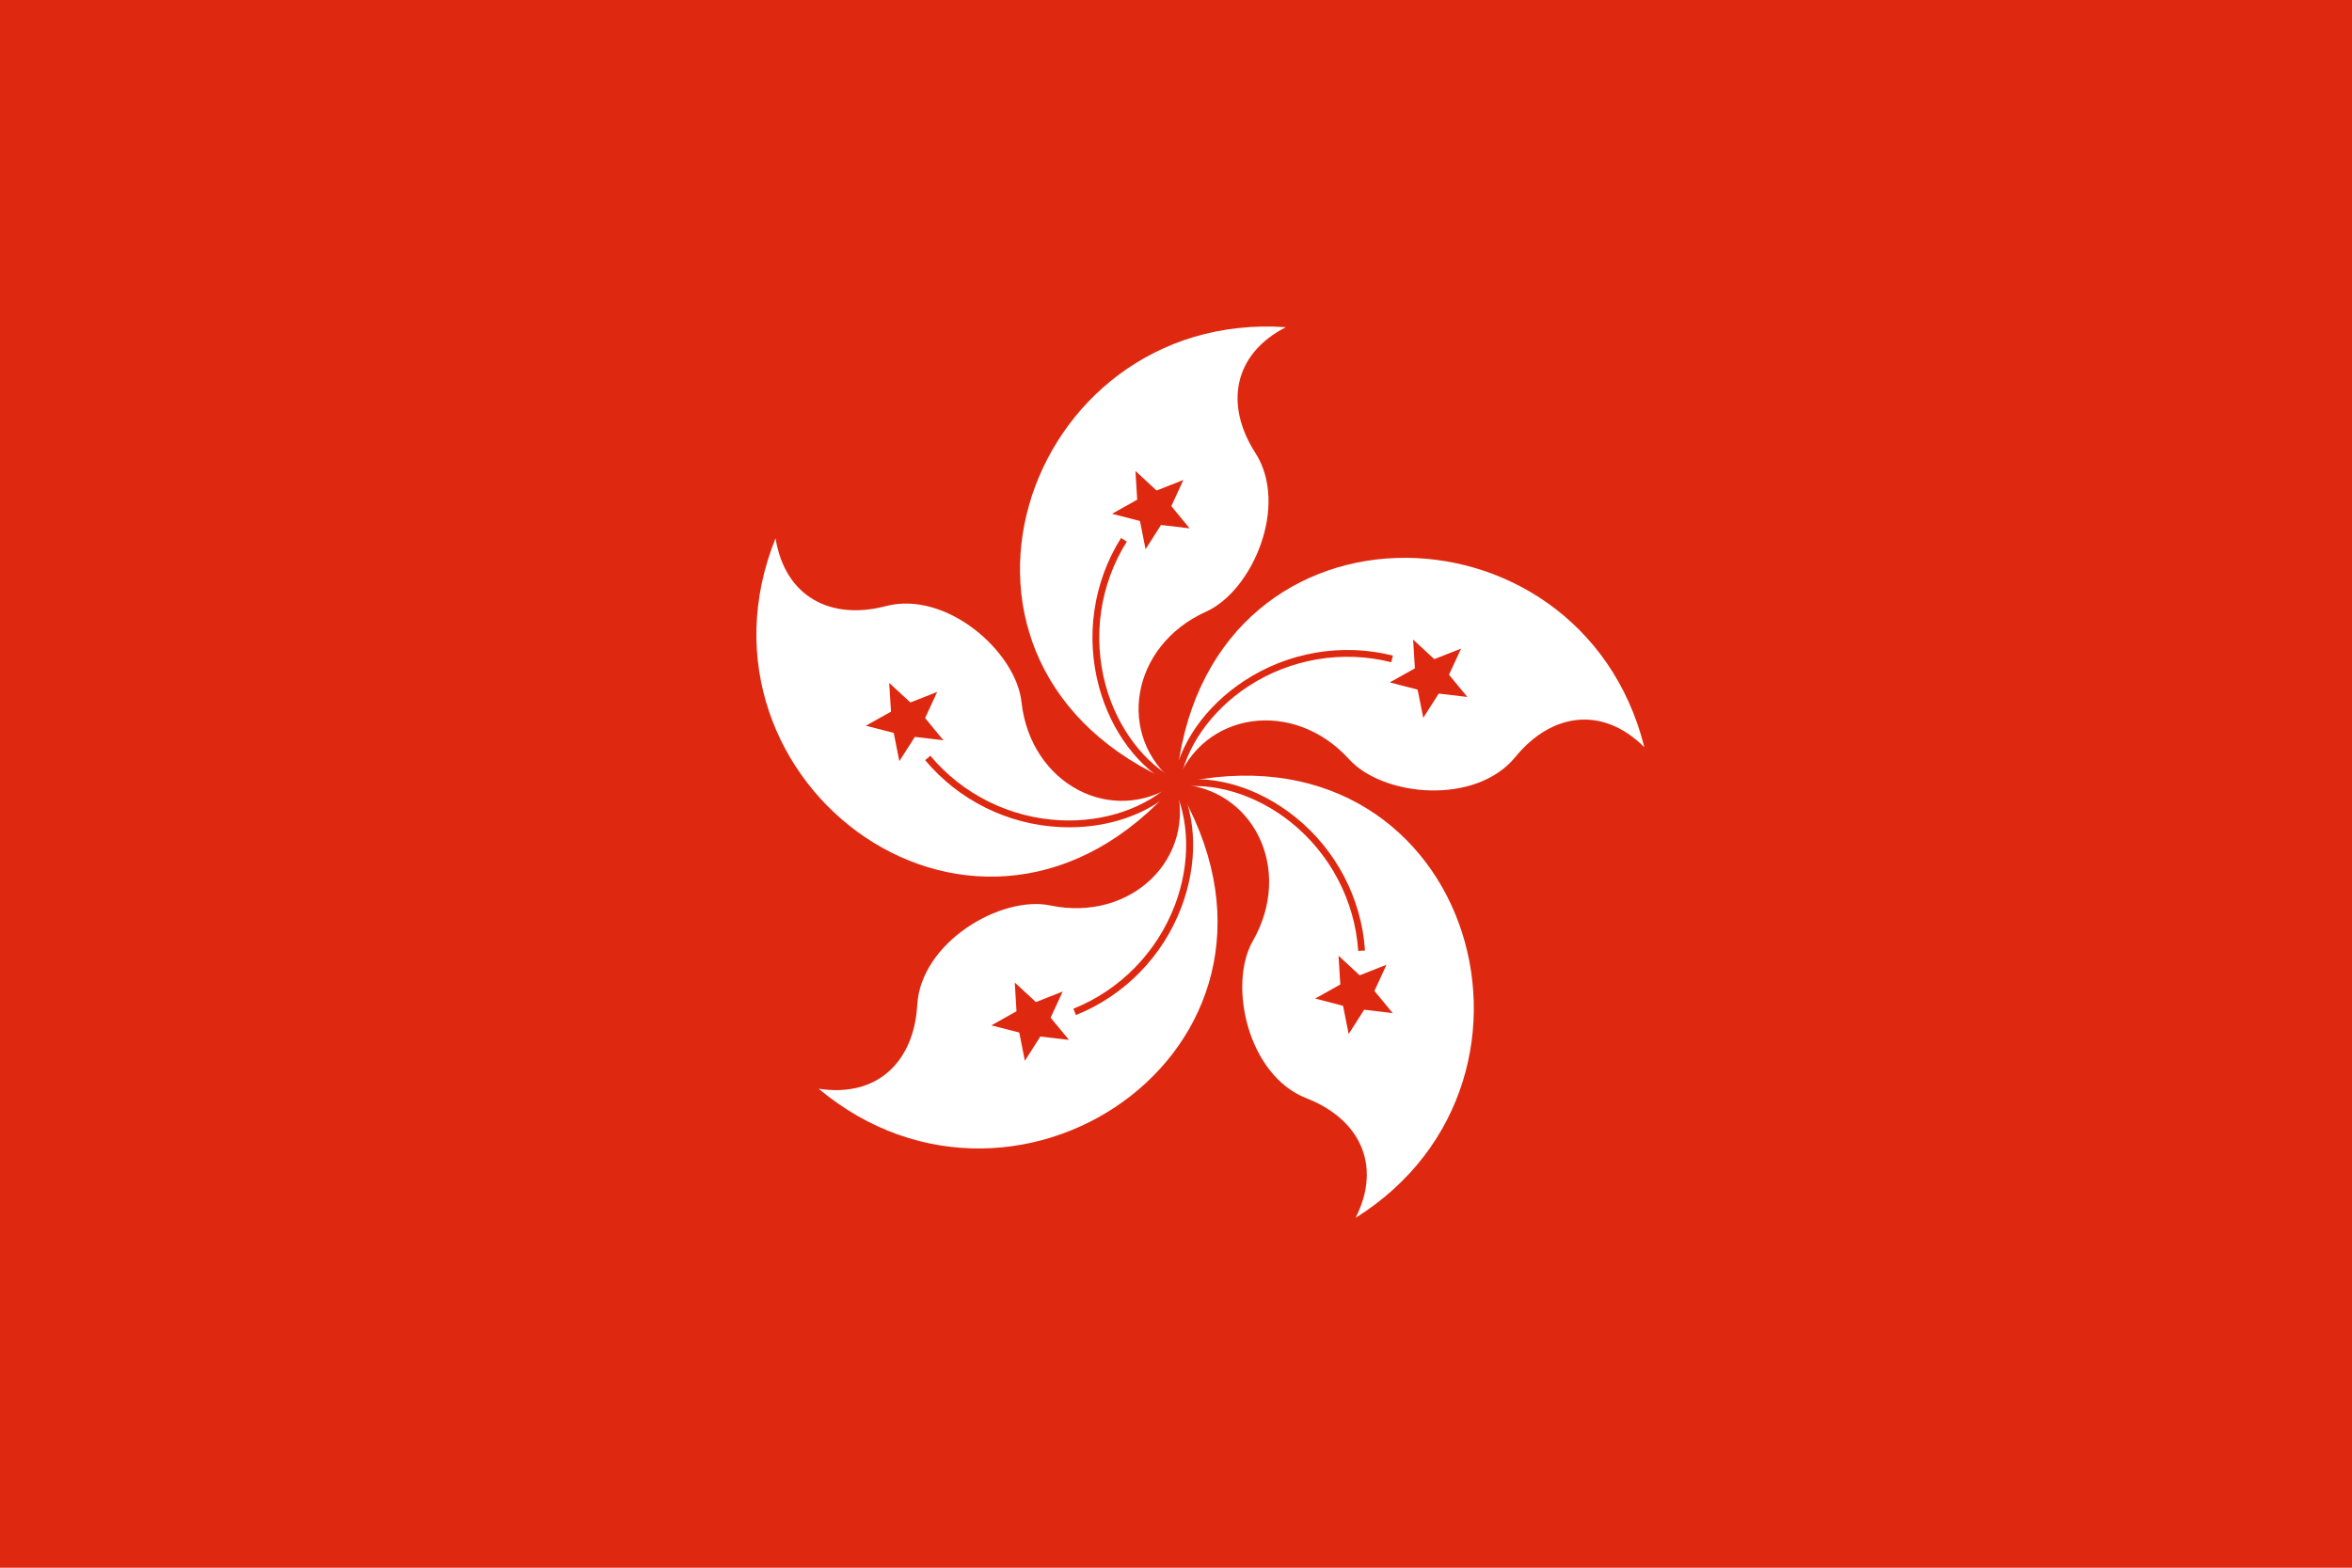
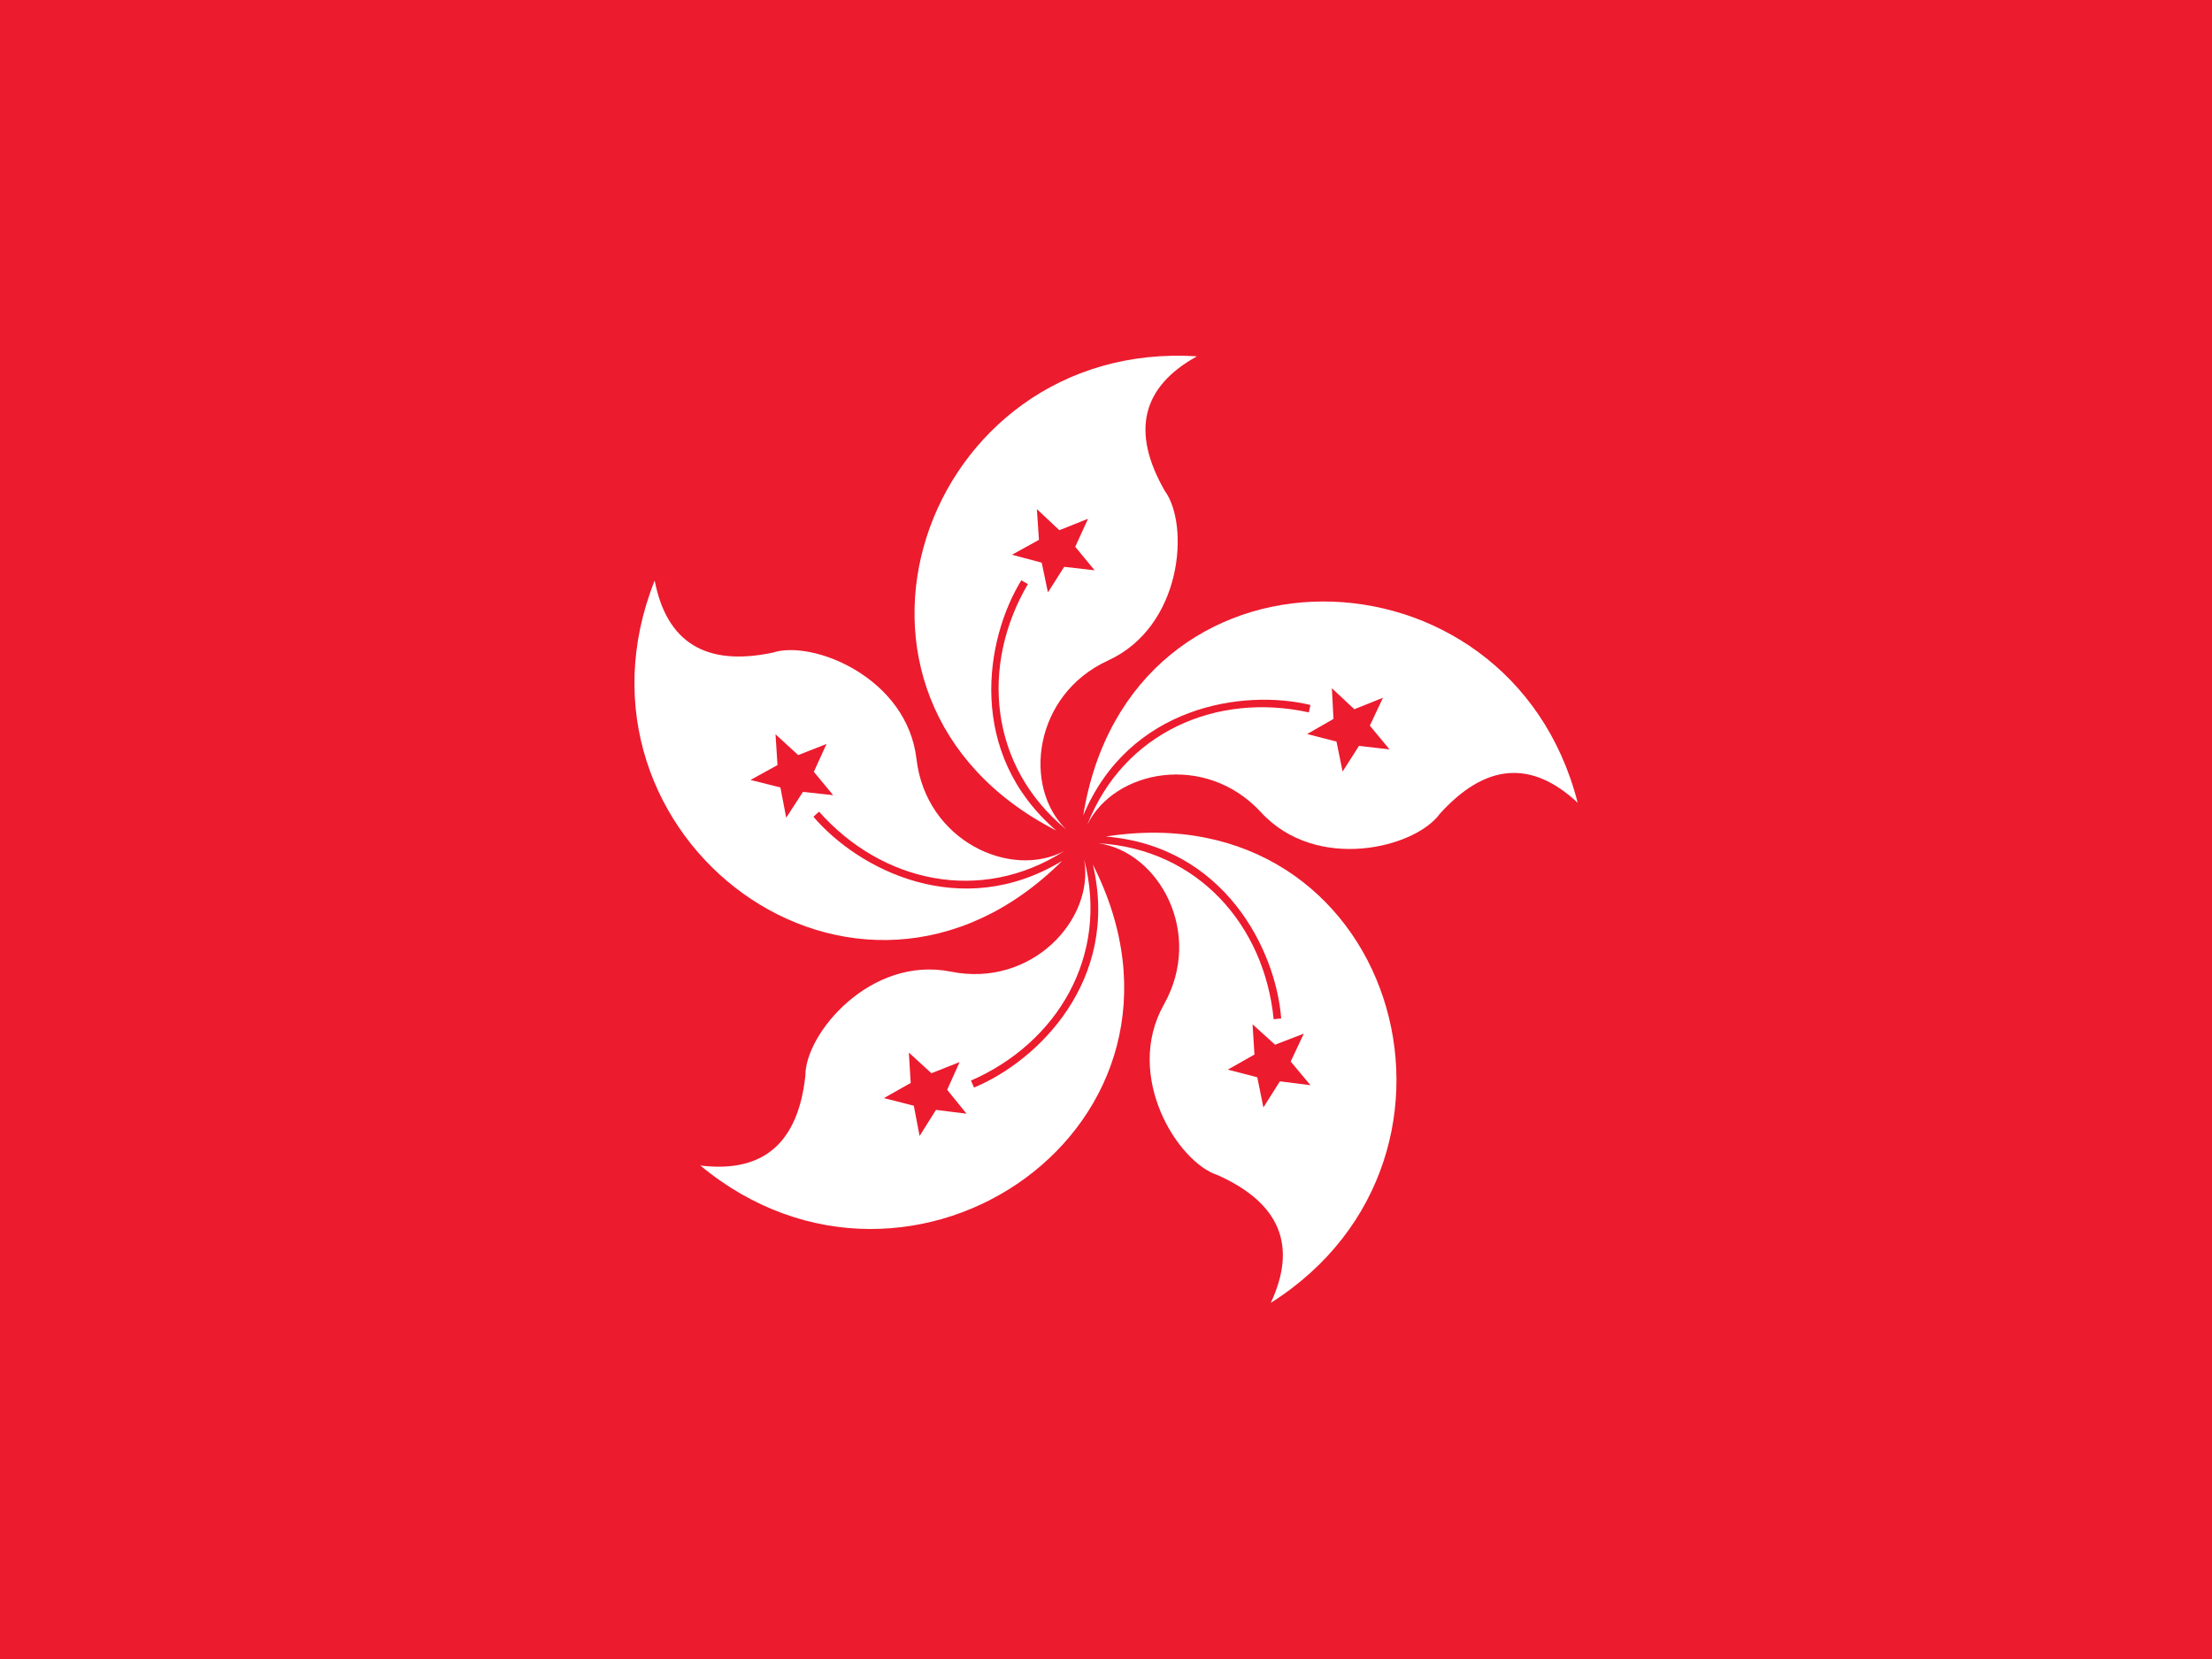
- <svg xmlns="http://www.w3.org/2000/svg" xmlns:xlink="http://www.w3.org/1999/xlink" version="1.0" width="900" height="600">
-   <path fill="#de2910" d="M0 0h900v600H0z" />
-   <g id="a">
-     <path d="M449.964 299.913c-105.263-44.486-58.602-181.581 42.07-174.69-20.366 10.467-23.318 29.997-11.687 48.09 13.024 20.256-1.2 52.848-18.806 60.767-28.935 13.025-34.728 47.75-11.577 65.833z" fill="#fff" />
-     <path d="M444.272 200.92l-5.92 9.294-2.144-10.815-10.679-2.759 9.625-5.39-.671-10.999 8.085 7.49 10.256-4.043-4.61 10.01 7.001 8.505zM450.56 298.759c-12.731-6.534-22.996-20.155-27.468-36.431-5.115-18.67-2.173-38.743 8.083-55.038l-2.208-1.394c-10.64 16.929-13.693 37.743-8.386 57.12 4.728 17.221 15.214 31.097 28.787 38.064z" fill="#de2910" />
-   </g>
-   <use xlink:href="#a" transform="rotate(72 450 300)" />
-   <use xlink:href="#a" transform="rotate(144 450 300)" />
-   <use xlink:href="#a" transform="rotate(216 450 300)" />
-   <use xlink:href="#a" transform="rotate(288 450 300)" />
+ <svg xmlns="http://www.w3.org/2000/svg" xmlns:xlink="http://www.w3.org/1999/xlink" id="flag-icons-hk" viewBox="0 0 640 480">
+   <path fill="#EC1B2E" d="M0 0h640v480H0" />
+   <path id="a" fill="#fff" d="M346.3 103.1C267 98 230.6 201.9 305.6 240.3c-26-22.4-20.6-55.3-10.1-72.4l1.9 1.1c-13.8 23.5-11.2 52.7 11.1 71-12.7-12.3-9.5-39 12.1-48.9s23.6-39.3 16.4-49.1q-14.7-25.6 9.3-38.9zM307.9 164l-4.7 7.4-1.8-8.6-8.6-2.3 7.8-4.3-.6-8.9 6.5 6.1 8.3-3.3-3.7 8.1 5.6 6.8z" />
+   <use xlink:href="#a" transform="rotate(72 312.5 243.5)" />
+   <use xlink:href="#a" transform="rotate(144 312.5 243.5)" />
+   <use xlink:href="#a" transform="rotate(216 312.5 243.5)" />
+   <use xlink:href="#a" transform="rotate(288 312.5 243.5)" />
</svg>
